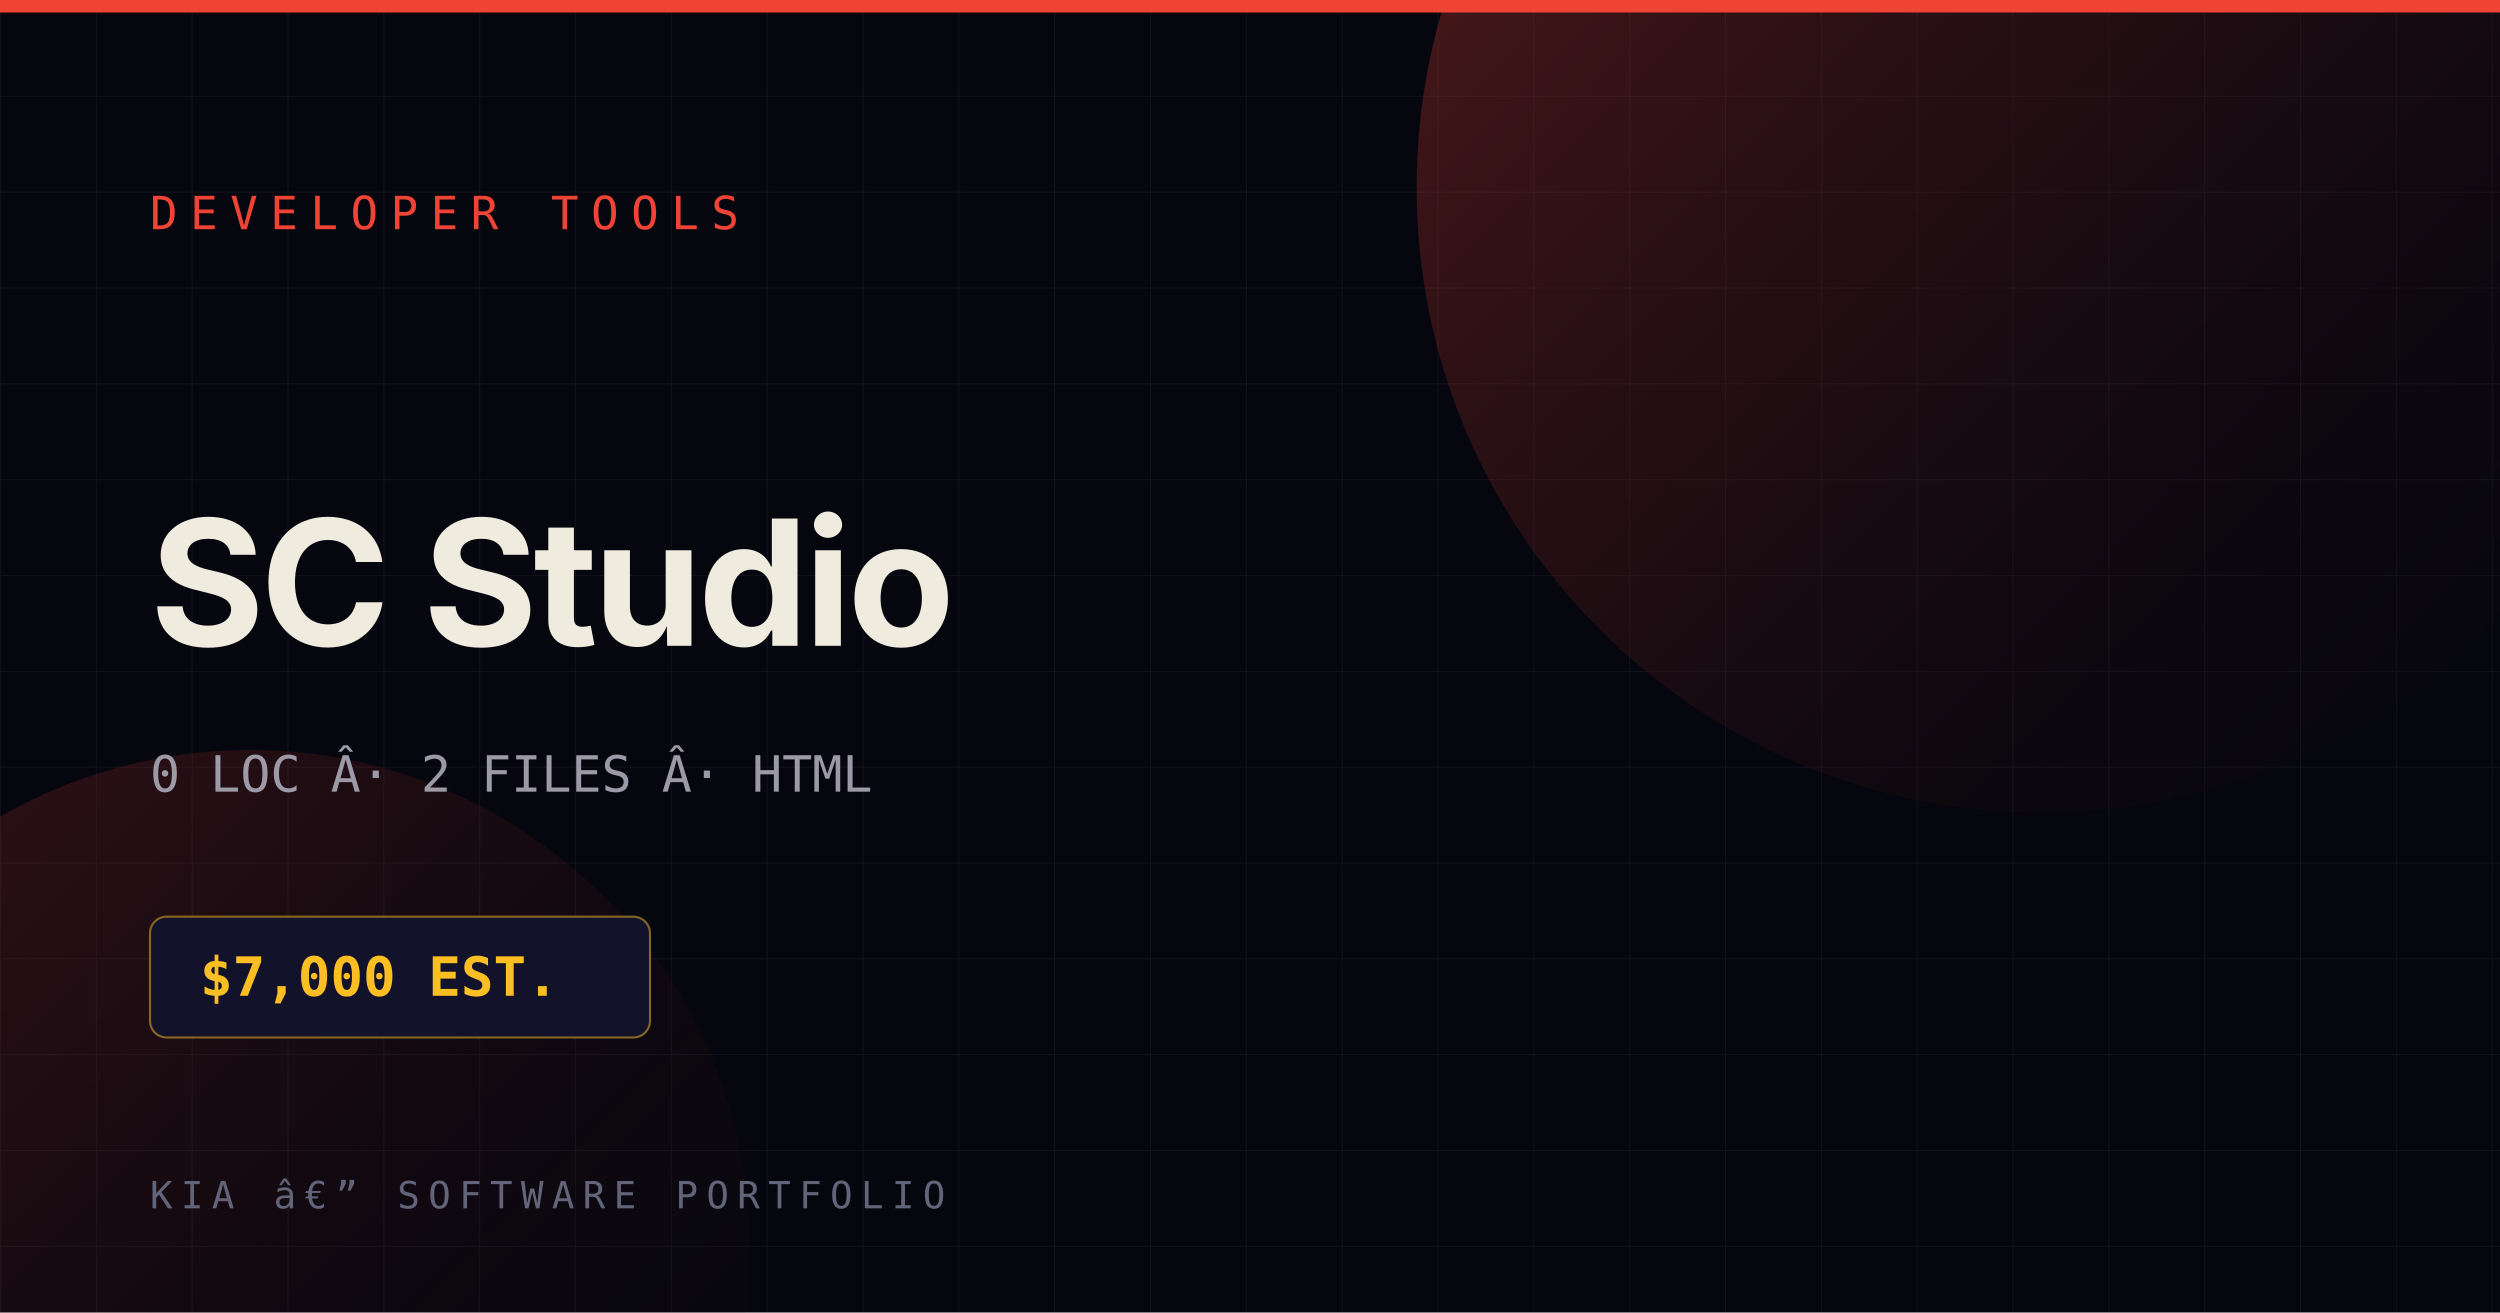
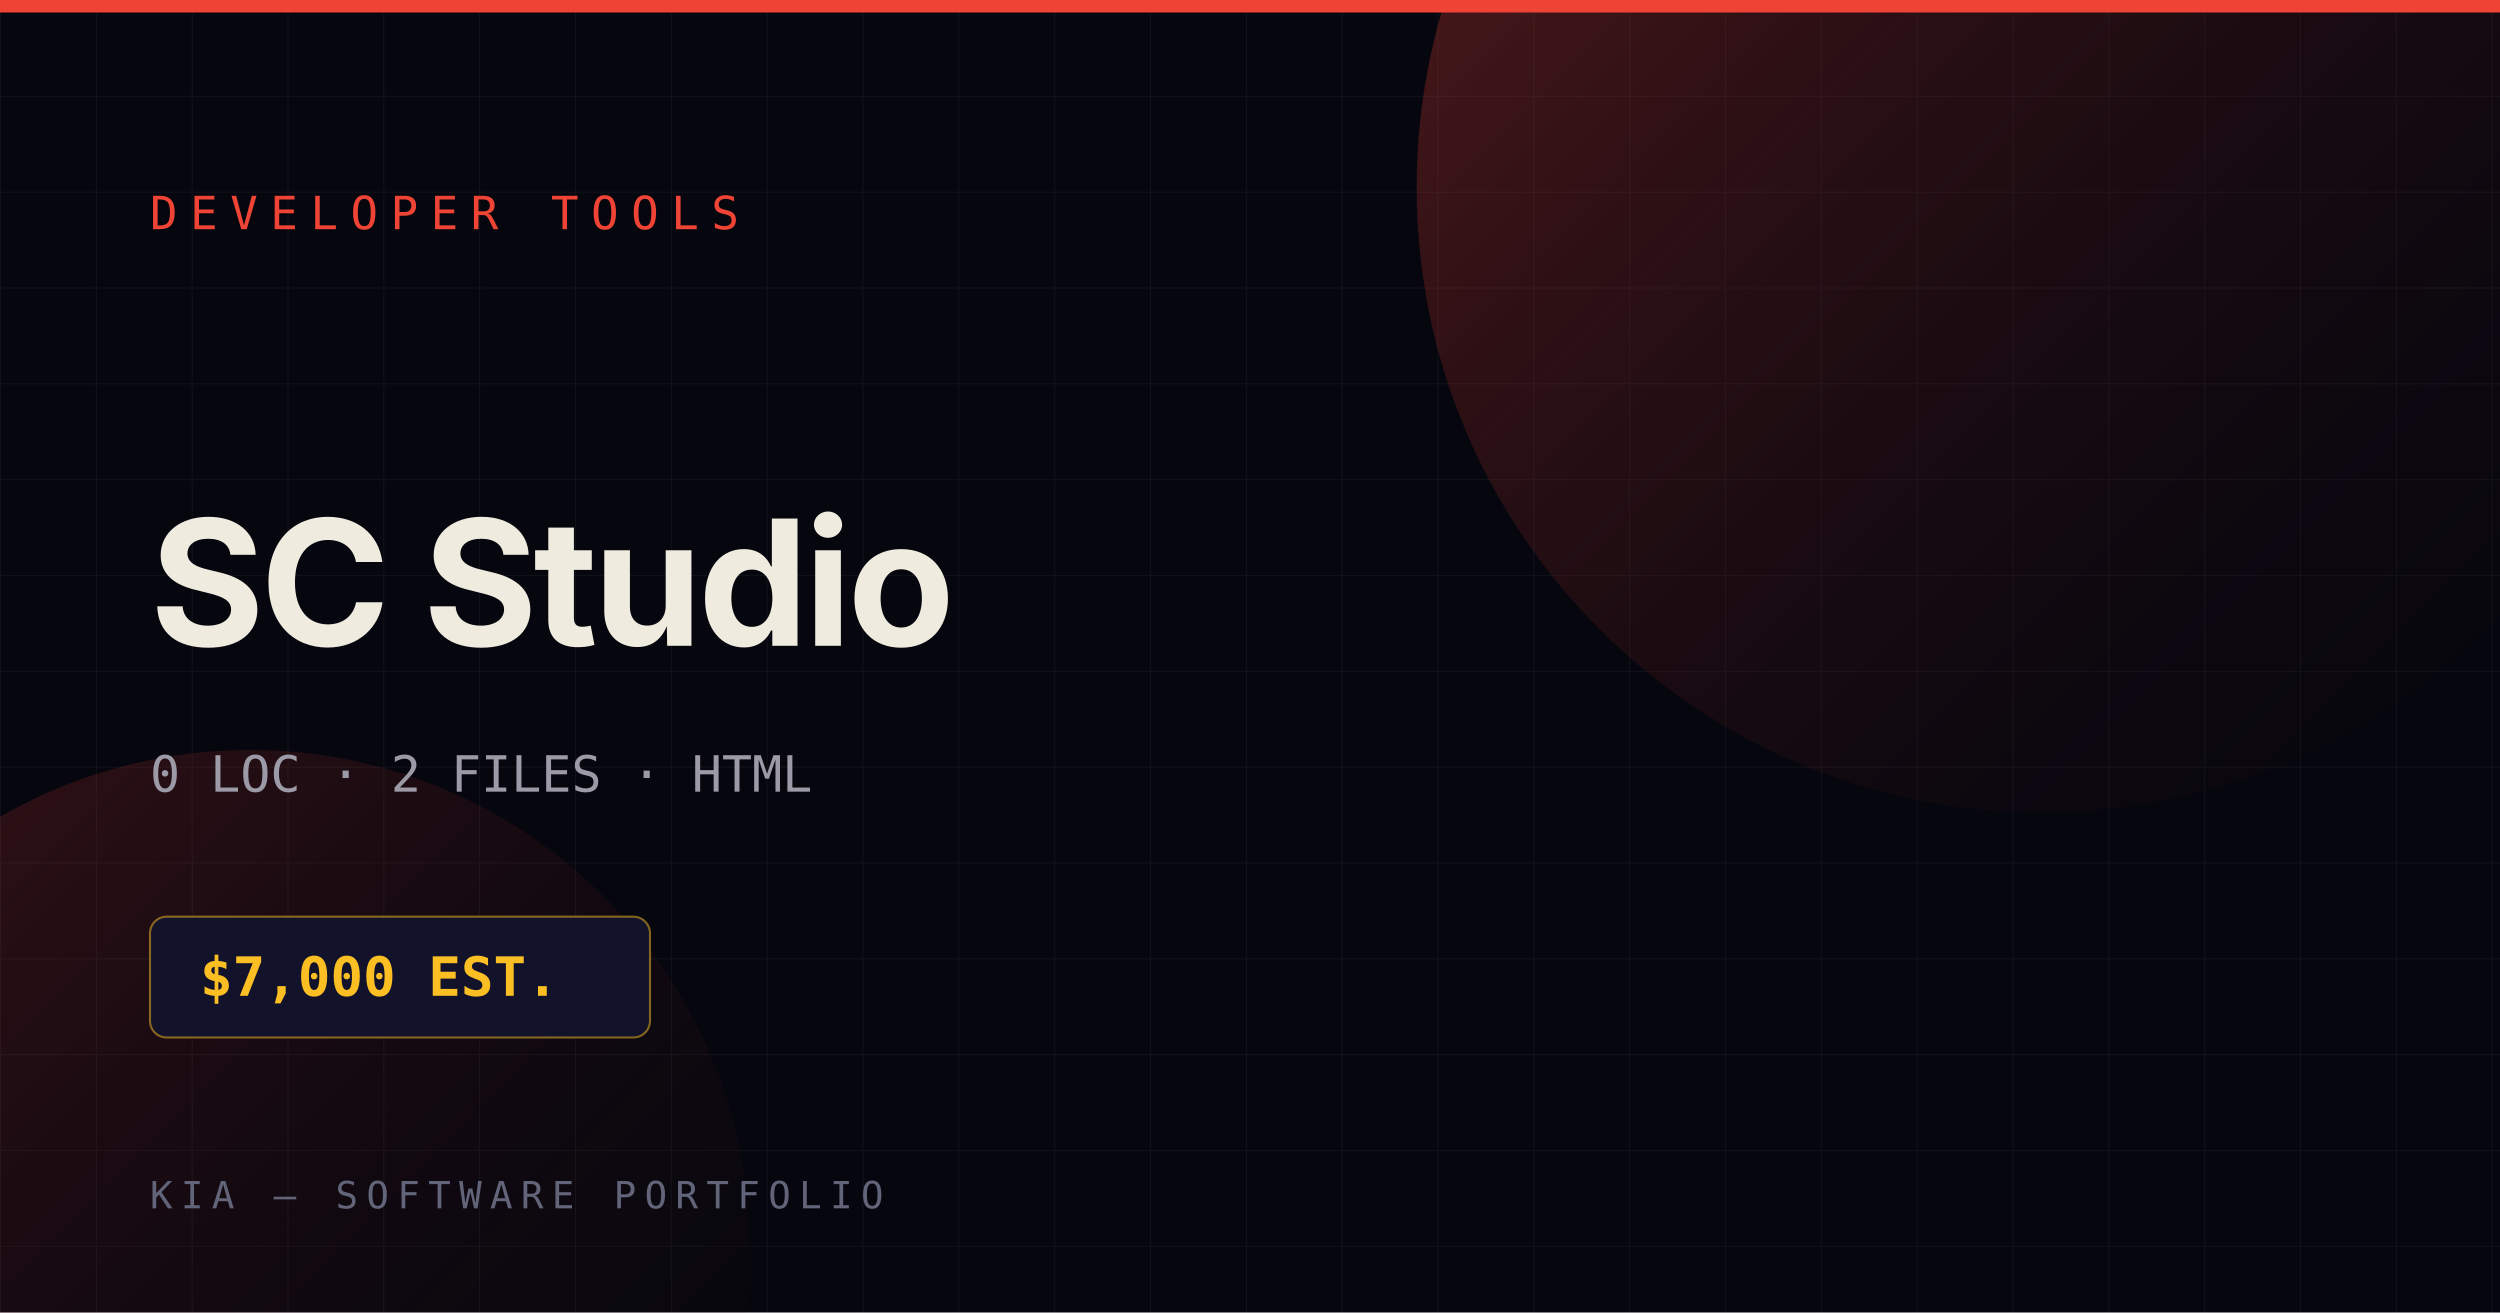
<svg xmlns="http://www.w3.org/2000/svg" width="1200" height="630" viewBox="0 0 1200 630" role="img" aria-label="SC Studio">
  <defs>
    <linearGradient id="g" x1="0" y1="0" x2="1" y2="1">
      <stop offset="0" stop-color="#ef4435" stop-opacity=".40" />
      <stop offset="1" stop-color="#06060e" stop-opacity="0" />
    </linearGradient>
    <pattern id="grid" width="46" height="46" patternUnits="userSpaceOnUse">
      <path d="M46 0H0V46" fill="none" stroke="#94a3b8" stroke-opacity=".07" />
    </pattern>
  </defs>
  <rect width="1200" height="630" fill="#06060e" />
  <rect width="1200" height="630" fill="url(#grid)" />
  <circle cx="980" cy="90" r="300" fill="url(#g)" />
  <circle cx="120" cy="600" r="240" fill="url(#g)" opacity=".55" />
  <rect x="0" y="0" width="1200" height="6" fill="#ef4435" />
  <text x="72" y="110" fill="#ef4435" font-family="ui-monospace, Menlo, Consolas, monospace" font-size="22" letter-spacing="6">DEVELOPER TOOLS</text>
  <text x="72" y="310" fill="#f0ebdf" font-family="system-ui, -apple-system, sans-serif" font-weight="700" font-size="84" letter-spacing="-2">SC Studio</text>
-   <text x="72" y="380" fill="#9d9aa8" font-family="ui-monospace, Menlo, Consolas, monospace" font-size="24">0 LOC Â· 2 FILES Â· HTML</text>
+   <text x="72" y="380" fill="#9d9aa8" font-family="ui-monospace, Menlo, Consolas, monospace" font-size="24">0 LOC · 2 FILES · HTML</text>
  <rect x="72" y="440" width="240" height="58" rx="8" fill="#12122a" stroke="#fbbf24" stroke-opacity=".5" />
  <text x="96" y="478" fill="#fbbf24" font-family="ui-monospace, Menlo, Consolas, monospace" font-size="26" font-weight="700">$7,000 EST.</text>
-   <text x="72" y="580" fill="#62647a" font-family="ui-monospace, Menlo, Consolas, monospace" font-size="18" letter-spacing="4">KIA â€” SOFTWARE PORTFOLIO</text>
+   <text x="72" y="580" fill="#62647a" font-family="ui-monospace, Menlo, Consolas, monospace" font-size="18" letter-spacing="4">KIA — SOFTWARE PORTFOLIO</text>
</svg>
